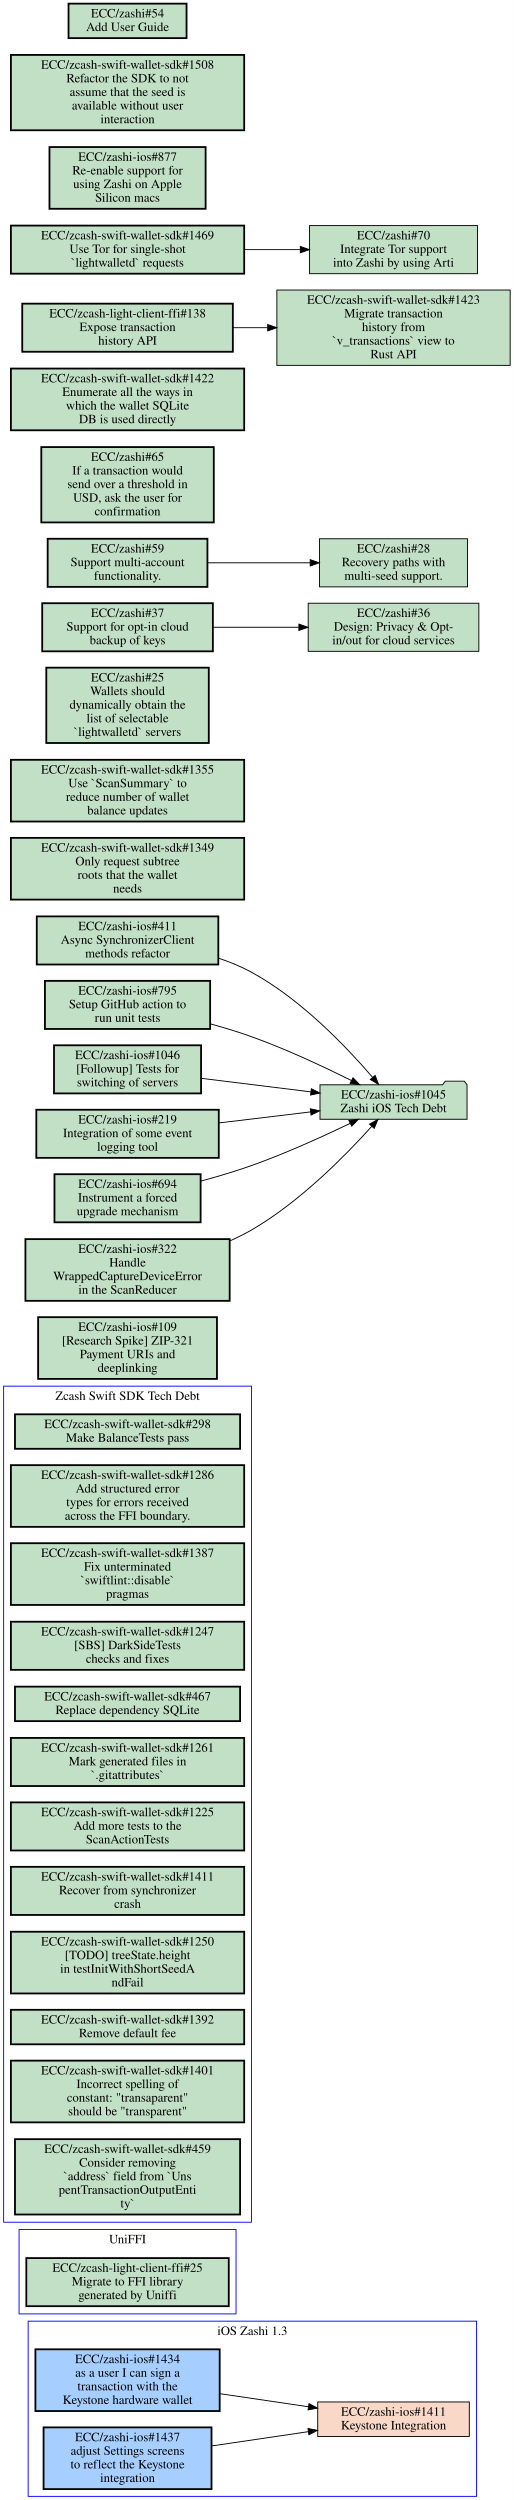
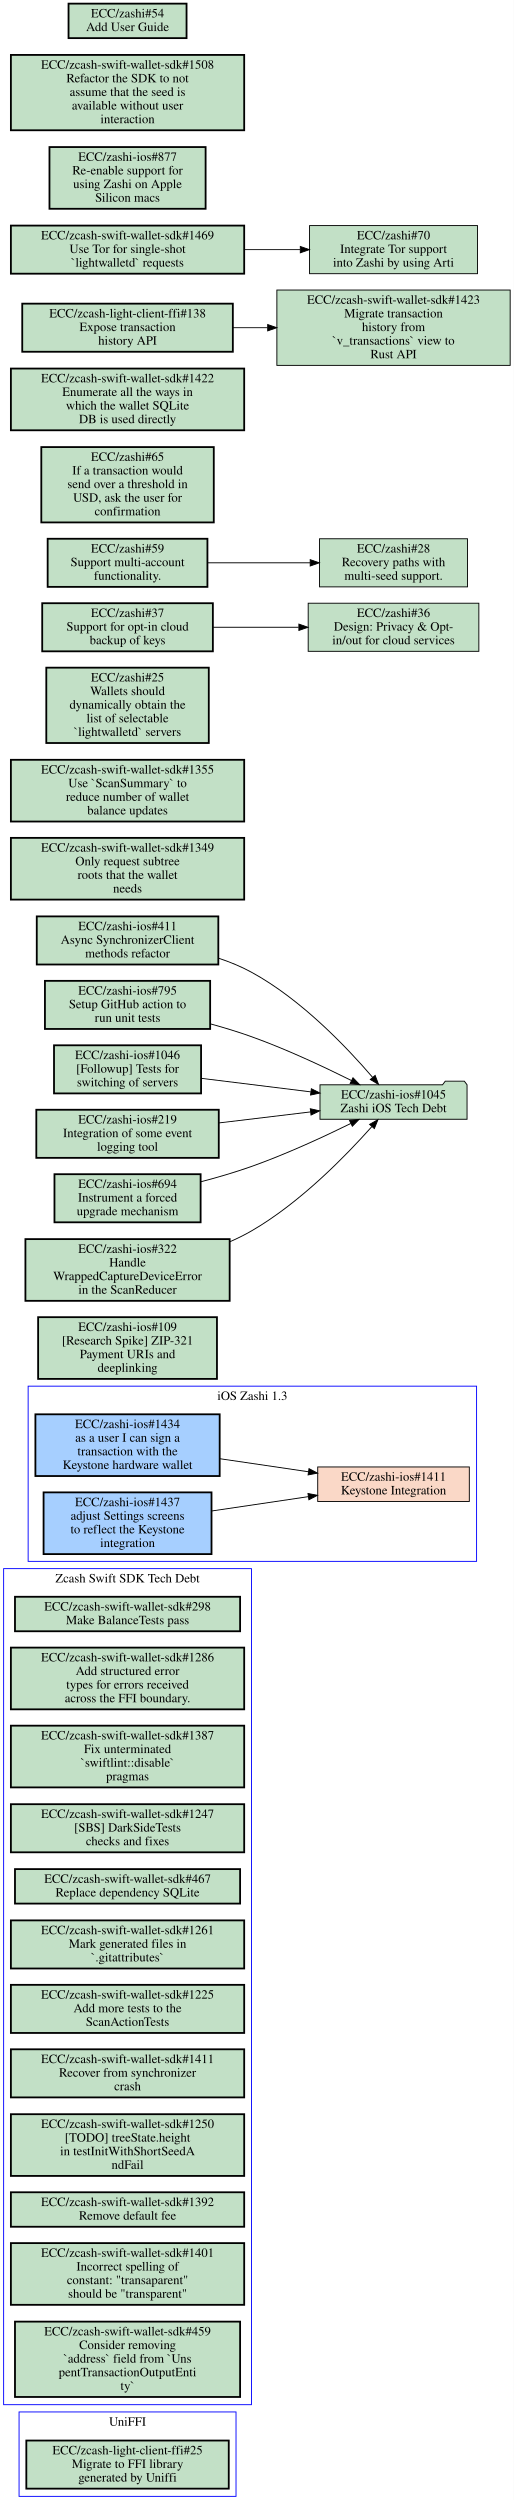
<svg xmlns="http://www.w3.org/2000/svg" xmlns:xlink="http://www.w3.org/1999/xlink" width="566pt" height="2754pt" viewBox="0.00 0.00 566.00 2754.00">
  <g id="graph0" class="graph" transform="scale(1 1) rotate(0) translate(4 2750)">
    <polygon fill="white" stroke="transparent" points="-4,4 -4,-2750 562,-2750 562,4 -4,4" />
    <g id="clust1" class="cluster">
-       <polygon fill="none" stroke="blue" points="0,-302 0,-1223 273,-1223 273,-302 0,-302" />
-       <text text-anchor="middle" x="136.5" y="-1207.8" font-family="Times,serif" font-size="14.00">Zcash Swift SDK Tech Debt</text>
+       <polygon fill="none" stroke="blue" points="27,-1030 27,-1223 521,-1223 521,-1030 27,-1030" />
+       <text text-anchor="middle" x="274" y="-1207.8" font-family="Times,serif" font-size="14.00">iOS Zashi 1.3</text>
    </g>
    <g id="clust2" class="cluster">
-       <polygon fill="none" stroke="blue" points="17,-201 17,-294 256,-294 256,-201 17,-201" />
-       <text text-anchor="middle" x="136.5" y="-278.8" font-family="Times,serif" font-size="14.00">UniFFI</text>
+       <polygon fill="none" stroke="blue" points="0,-101 0,-1022 273,-1022 273,-101 0,-101" />
+       <text text-anchor="middle" x="136.5" y="-1006.8" font-family="Times,serif" font-size="14.00">Zcash Swift SDK Tech Debt</text>
    </g>
    <g id="clust3" class="cluster">
-       <polygon fill="none" stroke="blue" points="27,0 27,-193 521,-193 521,0 27,0" />
-       <text text-anchor="middle" x="274" y="-177.8" font-family="Times,serif" font-size="14.00">iOS Zashi 1.3</text>
-     </g>
-     <g id="node1" class="node open">
+       <polygon fill="none" stroke="blue" points="17,0 17,-93 256,-93 256,0 17,0" />
+       <text text-anchor="middle" x="136.5" y="-77.8" font-family="Times,serif" font-size="14.00">UniFFI</text>
+     </g>
+     <g id="node1" class="node closed">
      <g id="a_node1">
-         <a xlink:href="https://github.com/Electric-Coin-Company/zcash-swift-wallet-sdk/issues/298" xlink:title="ECC/zcash-swift-wallet-sdk#298&#10;Make BalanceTests pass" target="_blank">
-           <polygon fill="#c2e0c6" stroke="black" stroke-width="2" points="260.5,-1192 12.5,-1192 12.5,-1154 260.5,-1154 260.5,-1192" />
-           <text text-anchor="middle" x="136.5" y="-1176.8" font-family="Times,serif" font-size="14.00">ECC/zcash-swift-wallet-sdk#298</text>
-           <text text-anchor="middle" x="136.5" y="-1161.8" font-family="Times,serif" font-size="14.00">Make BalanceTests pass</text>
-         </a>
-       </g>
-     </g>
-     <g id="node2" class="node open">
+         <a xlink:href="https://github.com/Electric-Coin-Company/zashi-ios/issues/1411" xlink:title="ECC/zashi-ios#1411&#10;Keystone Integration" target="_blank">
+           <polygon fill="#fad8c7" stroke="black" points="513,-1134 346,-1134 346,-1096 513,-1096 513,-1134" />
+           <text text-anchor="middle" x="429.5" y="-1118.8" font-family="Times,serif" font-size="14.00">ECC/zashi-ios#1411</text>
+           <text text-anchor="middle" x="429.5" y="-1103.8" font-family="Times,serif" font-size="14.00">Keystone Integration</text>
+         </a>
+       </g>
+     </g>
+     <g id="node2" class="node committed">
      <g id="a_node2">
-         <a xlink:href="https://github.com/Electric-Coin-Company/zcash-swift-wallet-sdk/issues/1286" xlink:title="ECC/zcash-swift-wallet-sdk#1286&#10;Add structured error&#10;types for errors received&#10;across the FFI boundary." target="_blank">
-           <polygon fill="#c2e0c6" stroke="black" stroke-width="2" points="265,-1136 8,-1136 8,-1068 265,-1068 265,-1136" />
-           <text text-anchor="middle" x="136.5" y="-1120.8" font-family="Times,serif" font-size="14.00">ECC/zcash-swift-wallet-sdk#1286</text>
-           <text text-anchor="middle" x="136.5" y="-1105.8" font-family="Times,serif" font-size="14.00">Add structured error</text>
-           <text text-anchor="middle" x="136.5" y="-1090.8" font-family="Times,serif" font-size="14.00">types for errors received</text>
-           <text text-anchor="middle" x="136.5" y="-1075.8" font-family="Times,serif" font-size="14.00">across the FFI boundary.</text>
-         </a>
-       </g>
-     </g>
-     <g id="node3" class="node open">
+         <a xlink:href="https://github.com/Electric-Coin-Company/zashi-ios/issues/1434" xlink:title="ECC/zashi-ios#1434&#10;as a user I can sign a&#10;transaction with the&#10;Keystone hardware wallet" target="_blank">
+           <polygon fill="#a6cfff" stroke="black" stroke-width="2" points="238,-1192 35,-1192 35,-1124 238,-1124 238,-1192" />
+           <text text-anchor="middle" x="136.5" y="-1176.8" font-family="Times,serif" font-size="14.00">ECC/zashi-ios#1434</text>
+           <text text-anchor="middle" x="136.5" y="-1161.8" font-family="Times,serif" font-size="14.00">as a user I can sign a</text>
+           <text text-anchor="middle" x="136.5" y="-1146.8" font-family="Times,serif" font-size="14.00">transaction with the</text>
+           <text text-anchor="middle" x="136.5" y="-1131.8" font-family="Times,serif" font-size="14.00">Keystone hardware wallet</text>
+         </a>
+       </g>
+     </g>
+     <g id="edge1" class="edge">
+       <path fill="none" stroke="black" d="M238.05,-1143.1C269.78,-1138.5 304.66,-1133.3 335.81,-1128.7" />
+       <polygon fill="black" stroke="black" points="336.41,-1132.15 345.78,-1127.2 335.37,-1125.23 336.41,-1132.15" />
+     </g>
+     <g id="node3" class="node committed">
      <g id="a_node3">
-         <a xlink:href="https://github.com/Electric-Coin-Company/zcash-swift-wallet-sdk/issues/1387" xlink:title="ECC/zcash-swift-wallet-sdk#1387&#10;Fix unterminated&#10;`swiftlint::disable`&#10;pragmas" target="_blank">
-           <polygon fill="#c2e0c6" stroke="black" stroke-width="2" points="265,-1050 8,-1050 8,-982 265,-982 265,-1050" />
-           <text text-anchor="middle" x="136.5" y="-1034.8" font-family="Times,serif" font-size="14.00">ECC/zcash-swift-wallet-sdk#1387</text>
-           <text text-anchor="middle" x="136.5" y="-1019.8" font-family="Times,serif" font-size="14.00">Fix unterminated</text>
-           <text text-anchor="middle" x="136.5" y="-1004.8" font-family="Times,serif" font-size="14.00">`swiftlint::disable`</text>
-           <text text-anchor="middle" x="136.5" y="-989.8" font-family="Times,serif" font-size="14.00">pragmas</text>
-         </a>
-       </g>
+         <a xlink:href="https://github.com/Electric-Coin-Company/zashi-ios/issues/1437" xlink:title="ECC/zashi-ios#1437&#10;adjust Settings screens&#10;to reflect the Keystone&#10;integration" target="_blank">
+           <polygon fill="#a6cfff" stroke="black" stroke-width="2" points="229,-1106 44,-1106 44,-1038 229,-1038 229,-1106" />
+           <text text-anchor="middle" x="136.5" y="-1090.8" font-family="Times,serif" font-size="14.00">ECC/zashi-ios#1437</text>
+           <text text-anchor="middle" x="136.5" y="-1075.8" font-family="Times,serif" font-size="14.00">adjust Settings screens</text>
+           <text text-anchor="middle" x="136.5" y="-1060.8" font-family="Times,serif" font-size="14.00">to reflect the Keystone</text>
+           <text text-anchor="middle" x="136.5" y="-1045.8" font-family="Times,serif" font-size="14.00">integration</text>
+         </a>
+       </g>
+     </g>
+     <g id="edge2" class="edge">
+       <path fill="none" stroke="black" d="M229.17,-1085.5C263.14,-1090.6 301.66,-1096.3 335.72,-1101.3" />
+       <polygon fill="black" stroke="black" points="335.26,-1104.77 345.67,-1102.8 336.3,-1097.85 335.26,-1104.77" />
    </g>
    <g id="node4" class="node open">
      <g id="a_node4">
-         <a xlink:href="https://github.com/Electric-Coin-Company/zcash-swift-wallet-sdk/issues/1247" xlink:title="ECC/zcash-swift-wallet-sdk#1247&#10;[SBS] DarkSideTests&#10;checks and fixes" target="_blank">
-           <polygon fill="#c2e0c6" stroke="black" stroke-width="2" points="265,-963.5 8,-963.5 8,-910.5 265,-910.5 265,-963.5" />
-           <text text-anchor="middle" x="136.5" y="-948.3" font-family="Times,serif" font-size="14.00">ECC/zcash-swift-wallet-sdk#1247</text>
-           <text text-anchor="middle" x="136.5" y="-933.3" font-family="Times,serif" font-size="14.00">[SBS] DarkSideTests</text>
-           <text text-anchor="middle" x="136.5" y="-918.3" font-family="Times,serif" font-size="14.00">checks and fixes</text>
+         <a xlink:href="https://github.com/Electric-Coin-Company/zcash-swift-wallet-sdk/issues/298" xlink:title="ECC/zcash-swift-wallet-sdk#298&#10;Make BalanceTests pass" target="_blank">
+           <polygon fill="#c2e0c6" stroke="black" stroke-width="2" points="260.5,-991 12.5,-991 12.5,-953 260.5,-953 260.5,-991" />
+           <text text-anchor="middle" x="136.5" y="-975.8" font-family="Times,serif" font-size="14.00">ECC/zcash-swift-wallet-sdk#298</text>
+           <text text-anchor="middle" x="136.5" y="-960.8" font-family="Times,serif" font-size="14.00">Make BalanceTests pass</text>
        </a>
      </g>
    </g>
    <g id="node5" class="node open">
      <g id="a_node5">
-         <a xlink:href="https://github.com/Electric-Coin-Company/zcash-swift-wallet-sdk/issues/467" xlink:title="ECC/zcash-swift-wallet-sdk#467&#10;Replace dependency SQLite" target="_blank">
-           <polygon fill="#c2e0c6" stroke="black" stroke-width="2" points="260.5,-892 12.5,-892 12.5,-854 260.5,-854 260.5,-892" />
-           <text text-anchor="middle" x="136.5" y="-876.8" font-family="Times,serif" font-size="14.00">ECC/zcash-swift-wallet-sdk#467</text>
-           <text text-anchor="middle" x="136.5" y="-861.8" font-family="Times,serif" font-size="14.00">Replace dependency SQLite</text>
+         <a xlink:href="https://github.com/Electric-Coin-Company/zcash-swift-wallet-sdk/issues/1286" xlink:title="ECC/zcash-swift-wallet-sdk#1286&#10;Add structured error&#10;types for errors received&#10;across the FFI boundary." target="_blank">
+           <polygon fill="#c2e0c6" stroke="black" stroke-width="2" points="265,-935 8,-935 8,-867 265,-867 265,-935" />
+           <text text-anchor="middle" x="136.5" y="-919.8" font-family="Times,serif" font-size="14.00">ECC/zcash-swift-wallet-sdk#1286</text>
+           <text text-anchor="middle" x="136.5" y="-904.8" font-family="Times,serif" font-size="14.00">Add structured error</text>
+           <text text-anchor="middle" x="136.5" y="-889.8" font-family="Times,serif" font-size="14.00">types for errors received</text>
+           <text text-anchor="middle" x="136.5" y="-874.8" font-family="Times,serif" font-size="14.00">across the FFI boundary.</text>
        </a>
      </g>
    </g>
    <g id="node6" class="node open">
      <g id="a_node6">
-         <a xlink:href="https://github.com/Electric-Coin-Company/zcash-swift-wallet-sdk/issues/1261" xlink:title="ECC/zcash-swift-wallet-sdk#1261&#10;Mark generated files in&#10;`.gitattributes`" target="_blank">
-           <polygon fill="#c2e0c6" stroke="black" stroke-width="2" points="265,-835.5 8,-835.5 8,-782.5 265,-782.5 265,-835.5" />
-           <text text-anchor="middle" x="136.5" y="-820.3" font-family="Times,serif" font-size="14.00">ECC/zcash-swift-wallet-sdk#1261</text>
-           <text text-anchor="middle" x="136.5" y="-805.3" font-family="Times,serif" font-size="14.00">Mark generated files in</text>
-           <text text-anchor="middle" x="136.5" y="-790.3" font-family="Times,serif" font-size="14.00">`.gitattributes`</text>
+         <a xlink:href="https://github.com/Electric-Coin-Company/zcash-swift-wallet-sdk/issues/1387" xlink:title="ECC/zcash-swift-wallet-sdk#1387&#10;Fix unterminated&#10;`swiftlint::disable`&#10;pragmas" target="_blank">
+           <polygon fill="#c2e0c6" stroke="black" stroke-width="2" points="265,-849 8,-849 8,-781 265,-781 265,-849" />
+           <text text-anchor="middle" x="136.5" y="-833.8" font-family="Times,serif" font-size="14.00">ECC/zcash-swift-wallet-sdk#1387</text>
+           <text text-anchor="middle" x="136.5" y="-818.8" font-family="Times,serif" font-size="14.00">Fix unterminated</text>
+           <text text-anchor="middle" x="136.5" y="-803.8" font-family="Times,serif" font-size="14.00">`swiftlint::disable`</text>
+           <text text-anchor="middle" x="136.5" y="-788.8" font-family="Times,serif" font-size="14.00">pragmas</text>
        </a>
      </g>
    </g>
    <g id="node7" class="node open">
      <g id="a_node7">
-         <a xlink:href="https://github.com/Electric-Coin-Company/zcash-swift-wallet-sdk/issues/1225" xlink:title="ECC/zcash-swift-wallet-sdk#1225&#10;Add more tests to the&#10;ScanActionTests" target="_blank">
-           <polygon fill="#c2e0c6" stroke="black" stroke-width="2" points="265,-764.5 8,-764.5 8,-711.5 265,-711.5 265,-764.5" />
-           <text text-anchor="middle" x="136.5" y="-749.3" font-family="Times,serif" font-size="14.00">ECC/zcash-swift-wallet-sdk#1225</text>
-           <text text-anchor="middle" x="136.5" y="-734.3" font-family="Times,serif" font-size="14.00">Add more tests to the</text>
-           <text text-anchor="middle" x="136.5" y="-719.3" font-family="Times,serif" font-size="14.00">ScanActionTests</text>
+         <a xlink:href="https://github.com/Electric-Coin-Company/zcash-swift-wallet-sdk/issues/1247" xlink:title="ECC/zcash-swift-wallet-sdk#1247&#10;[SBS] DarkSideTests&#10;checks and fixes" target="_blank">
+           <polygon fill="#c2e0c6" stroke="black" stroke-width="2" points="265,-762.5 8,-762.5 8,-709.5 265,-709.5 265,-762.5" />
+           <text text-anchor="middle" x="136.5" y="-747.3" font-family="Times,serif" font-size="14.00">ECC/zcash-swift-wallet-sdk#1247</text>
+           <text text-anchor="middle" x="136.5" y="-732.3" font-family="Times,serif" font-size="14.00">[SBS] DarkSideTests</text>
+           <text text-anchor="middle" x="136.5" y="-717.3" font-family="Times,serif" font-size="14.00">checks and fixes</text>
        </a>
      </g>
    </g>
    <g id="node8" class="node open">
      <g id="a_node8">
-         <a xlink:href="https://github.com/Electric-Coin-Company/zcash-swift-wallet-sdk/issues/1411" xlink:title="ECC/zcash-swift-wallet-sdk#1411&#10;Recover from synchronizer&#10;crash" target="_blank">
-           <polygon fill="#c2e0c6" stroke="black" stroke-width="2" points="265,-693.5 8,-693.5 8,-640.5 265,-640.5 265,-693.5" />
-           <text text-anchor="middle" x="136.5" y="-678.3" font-family="Times,serif" font-size="14.00">ECC/zcash-swift-wallet-sdk#1411</text>
-           <text text-anchor="middle" x="136.5" y="-663.3" font-family="Times,serif" font-size="14.00">Recover from synchronizer</text>
-           <text text-anchor="middle" x="136.5" y="-648.3" font-family="Times,serif" font-size="14.00">crash</text>
+         <a xlink:href="https://github.com/Electric-Coin-Company/zcash-swift-wallet-sdk/issues/467" xlink:title="ECC/zcash-swift-wallet-sdk#467&#10;Replace dependency SQLite" target="_blank">
+           <polygon fill="#c2e0c6" stroke="black" stroke-width="2" points="260.5,-691 12.5,-691 12.5,-653 260.5,-653 260.5,-691" />
+           <text text-anchor="middle" x="136.5" y="-675.8" font-family="Times,serif" font-size="14.00">ECC/zcash-swift-wallet-sdk#467</text>
+           <text text-anchor="middle" x="136.5" y="-660.8" font-family="Times,serif" font-size="14.00">Replace dependency SQLite</text>
        </a>
      </g>
    </g>
    <g id="node9" class="node open">
      <g id="a_node9">
-         <a xlink:href="https://github.com/Electric-Coin-Company/zcash-swift-wallet-sdk/issues/1250" xlink:title="ECC/zcash-swift-wallet-sdk#1250&#10;[TODO] treeState.height&#10;in testInitWithShortSeedA&#10;ndFail" target="_blank">
-           <polygon fill="#c2e0c6" stroke="black" stroke-width="2" points="265,-622 8,-622 8,-554 265,-554 265,-622" />
-           <text text-anchor="middle" x="136.5" y="-606.8" font-family="Times,serif" font-size="14.00">ECC/zcash-swift-wallet-sdk#1250</text>
-           <text text-anchor="middle" x="136.5" y="-591.8" font-family="Times,serif" font-size="14.00">[TODO] treeState.height</text>
-           <text text-anchor="middle" x="136.5" y="-576.8" font-family="Times,serif" font-size="14.00">in testInitWithShortSeedA</text>
-           <text text-anchor="middle" x="136.5" y="-561.8" font-family="Times,serif" font-size="14.00">ndFail</text>
+         <a xlink:href="https://github.com/Electric-Coin-Company/zcash-swift-wallet-sdk/issues/1261" xlink:title="ECC/zcash-swift-wallet-sdk#1261&#10;Mark generated files in&#10;`.gitattributes`" target="_blank">
+           <polygon fill="#c2e0c6" stroke="black" stroke-width="2" points="265,-634.5 8,-634.5 8,-581.5 265,-581.5 265,-634.5" />
+           <text text-anchor="middle" x="136.5" y="-619.3" font-family="Times,serif" font-size="14.00">ECC/zcash-swift-wallet-sdk#1261</text>
+           <text text-anchor="middle" x="136.5" y="-604.3" font-family="Times,serif" font-size="14.00">Mark generated files in</text>
+           <text text-anchor="middle" x="136.5" y="-589.3" font-family="Times,serif" font-size="14.00">`.gitattributes`</text>
        </a>
      </g>
    </g>
    <g id="node10" class="node open">
      <g id="a_node10">
-         <a xlink:href="https://github.com/Electric-Coin-Company/zcash-swift-wallet-sdk/issues/1392" xlink:title="ECC/zcash-swift-wallet-sdk#1392&#10;Remove default fee" target="_blank">
-           <polygon fill="#c2e0c6" stroke="black" stroke-width="2" points="265,-536 8,-536 8,-498 265,-498 265,-536" />
-           <text text-anchor="middle" x="136.5" y="-520.8" font-family="Times,serif" font-size="14.00">ECC/zcash-swift-wallet-sdk#1392</text>
-           <text text-anchor="middle" x="136.5" y="-505.8" font-family="Times,serif" font-size="14.00">Remove default fee</text>
+         <a xlink:href="https://github.com/Electric-Coin-Company/zcash-swift-wallet-sdk/issues/1225" xlink:title="ECC/zcash-swift-wallet-sdk#1225&#10;Add more tests to the&#10;ScanActionTests" target="_blank">
+           <polygon fill="#c2e0c6" stroke="black" stroke-width="2" points="265,-563.5 8,-563.5 8,-510.5 265,-510.5 265,-563.5" />
+           <text text-anchor="middle" x="136.5" y="-548.3" font-family="Times,serif" font-size="14.00">ECC/zcash-swift-wallet-sdk#1225</text>
+           <text text-anchor="middle" x="136.5" y="-533.3" font-family="Times,serif" font-size="14.00">Add more tests to the</text>
+           <text text-anchor="middle" x="136.5" y="-518.3" font-family="Times,serif" font-size="14.00">ScanActionTests</text>
        </a>
      </g>
    </g>
    <g id="node11" class="node open">
      <g id="a_node11">
-         <a xlink:href="https://github.com/Electric-Coin-Company/zcash-swift-wallet-sdk/issues/1401" xlink:title="ECC/zcash-swift-wallet-sdk#1401&#10;Incorrect spelling of&#10;constant: &quot;transaparent&quot;&#10;should be &quot;transparent&quot;" target="_blank">
-           <polygon fill="#c2e0c6" stroke="black" stroke-width="2" points="265,-480 8,-480 8,-412 265,-412 265,-480" />
-           <text text-anchor="middle" x="136.5" y="-464.8" font-family="Times,serif" font-size="14.00">ECC/zcash-swift-wallet-sdk#1401</text>
-           <text text-anchor="middle" x="136.5" y="-449.8" font-family="Times,serif" font-size="14.00">Incorrect spelling of</text>
-           <text text-anchor="middle" x="136.5" y="-434.8" font-family="Times,serif" font-size="14.00">constant: "transaparent"</text>
-           <text text-anchor="middle" x="136.5" y="-419.8" font-family="Times,serif" font-size="14.00">should be "transparent"</text>
+         <a xlink:href="https://github.com/Electric-Coin-Company/zcash-swift-wallet-sdk/issues/1411" xlink:title="ECC/zcash-swift-wallet-sdk#1411&#10;Recover from synchronizer&#10;crash" target="_blank">
+           <polygon fill="#c2e0c6" stroke="black" stroke-width="2" points="265,-492.5 8,-492.5 8,-439.5 265,-439.5 265,-492.5" />
+           <text text-anchor="middle" x="136.5" y="-477.3" font-family="Times,serif" font-size="14.00">ECC/zcash-swift-wallet-sdk#1411</text>
+           <text text-anchor="middle" x="136.5" y="-462.3" font-family="Times,serif" font-size="14.00">Recover from synchronizer</text>
+           <text text-anchor="middle" x="136.5" y="-447.3" font-family="Times,serif" font-size="14.00">crash</text>
        </a>
      </g>
    </g>
    <g id="node12" class="node open">
      <g id="a_node12">
-         <a xlink:href="https://github.com/Electric-Coin-Company/zcash-swift-wallet-sdk/issues/459" xlink:title="ECC/zcash-swift-wallet-sdk#459&#10;Consider removing&#10;`address` field from `Uns&#10;pentTransactionOutputEnti&#10;ty`" target="_blank">
-           <polygon fill="#c2e0c6" stroke="black" stroke-width="2" points="260.5,-393.5 12.5,-393.5 12.5,-310.5 260.5,-310.5 260.5,-393.5" />
-           <text text-anchor="middle" x="136.5" y="-378.3" font-family="Times,serif" font-size="14.00">ECC/zcash-swift-wallet-sdk#459</text>
-           <text text-anchor="middle" x="136.5" y="-363.3" font-family="Times,serif" font-size="14.00">Consider removing</text>
-           <text text-anchor="middle" x="136.5" y="-348.3" font-family="Times,serif" font-size="14.00">`address` field from `Uns</text>
-           <text text-anchor="middle" x="136.5" y="-333.3" font-family="Times,serif" font-size="14.00">pentTransactionOutputEnti</text>
-           <text text-anchor="middle" x="136.5" y="-318.3" font-family="Times,serif" font-size="14.00">ty`</text>
+         <a xlink:href="https://github.com/Electric-Coin-Company/zcash-swift-wallet-sdk/issues/1250" xlink:title="ECC/zcash-swift-wallet-sdk#1250&#10;[TODO] treeState.height&#10;in testInitWithShortSeedA&#10;ndFail" target="_blank">
+           <polygon fill="#c2e0c6" stroke="black" stroke-width="2" points="265,-421 8,-421 8,-353 265,-353 265,-421" />
+           <text text-anchor="middle" x="136.5" y="-405.8" font-family="Times,serif" font-size="14.00">ECC/zcash-swift-wallet-sdk#1250</text>
+           <text text-anchor="middle" x="136.5" y="-390.8" font-family="Times,serif" font-size="14.00">[TODO] treeState.height</text>
+           <text text-anchor="middle" x="136.5" y="-375.8" font-family="Times,serif" font-size="14.00">in testInitWithShortSeedA</text>
+           <text text-anchor="middle" x="136.5" y="-360.8" font-family="Times,serif" font-size="14.00">ndFail</text>
        </a>
      </g>
    </g>
    <g id="node13" class="node open">
      <g id="a_node13">
+         <a xlink:href="https://github.com/Electric-Coin-Company/zcash-swift-wallet-sdk/issues/1392" xlink:title="ECC/zcash-swift-wallet-sdk#1392&#10;Remove default fee" target="_blank">
+           <polygon fill="#c2e0c6" stroke="black" stroke-width="2" points="265,-335 8,-335 8,-297 265,-297 265,-335" />
+           <text text-anchor="middle" x="136.5" y="-319.8" font-family="Times,serif" font-size="14.00">ECC/zcash-swift-wallet-sdk#1392</text>
+           <text text-anchor="middle" x="136.5" y="-304.8" font-family="Times,serif" font-size="14.00">Remove default fee</text>
+         </a>
+       </g>
+     </g>
+     <g id="node14" class="node open">
+       <g id="a_node14">
+         <a xlink:href="https://github.com/Electric-Coin-Company/zcash-swift-wallet-sdk/issues/1401" xlink:title="ECC/zcash-swift-wallet-sdk#1401&#10;Incorrect spelling of&#10;constant: &quot;transaparent&quot;&#10;should be &quot;transparent&quot;" target="_blank">
+           <polygon fill="#c2e0c6" stroke="black" stroke-width="2" points="265,-279 8,-279 8,-211 265,-211 265,-279" />
+           <text text-anchor="middle" x="136.5" y="-263.8" font-family="Times,serif" font-size="14.00">ECC/zcash-swift-wallet-sdk#1401</text>
+           <text text-anchor="middle" x="136.5" y="-248.8" font-family="Times,serif" font-size="14.00">Incorrect spelling of</text>
+           <text text-anchor="middle" x="136.5" y="-233.8" font-family="Times,serif" font-size="14.00">constant: "transaparent"</text>
+           <text text-anchor="middle" x="136.5" y="-218.8" font-family="Times,serif" font-size="14.00">should be "transparent"</text>
+         </a>
+       </g>
+     </g>
+     <g id="node15" class="node open">
+       <g id="a_node15">
+         <a xlink:href="https://github.com/Electric-Coin-Company/zcash-swift-wallet-sdk/issues/459" xlink:title="ECC/zcash-swift-wallet-sdk#459&#10;Consider removing&#10;`address` field from `Uns&#10;pentTransactionOutputEnti&#10;ty`" target="_blank">
+           <polygon fill="#c2e0c6" stroke="black" stroke-width="2" points="260.5,-192.5 12.5,-192.5 12.5,-109.5 260.5,-109.5 260.5,-192.5" />
+           <text text-anchor="middle" x="136.5" y="-177.3" font-family="Times,serif" font-size="14.00">ECC/zcash-swift-wallet-sdk#459</text>
+           <text text-anchor="middle" x="136.5" y="-162.3" font-family="Times,serif" font-size="14.00">Consider removing</text>
+           <text text-anchor="middle" x="136.5" y="-147.3" font-family="Times,serif" font-size="14.00">`address` field from `Uns</text>
+           <text text-anchor="middle" x="136.5" y="-132.3" font-family="Times,serif" font-size="14.00">pentTransactionOutputEnti</text>
+           <text text-anchor="middle" x="136.5" y="-117.3" font-family="Times,serif" font-size="14.00">ty`</text>
+         </a>
+       </g>
+     </g>
+     <g id="node16" class="node open">
+       <g id="a_node16">
        <a xlink:href="https://github.com/Electric-Coin-Company/zcash-light-client-ffi/issues/25" xlink:title="ECC/zcash-light-client-ffi#25&#10;Migrate to FFI library&#10;generated by Uniffi" target="_blank">
-           <polygon fill="#c2e0c6" stroke="black" stroke-width="2" points="248,-262.5 25,-262.5 25,-209.5 248,-209.5 248,-262.5" />
-           <text text-anchor="middle" x="136.5" y="-247.3" font-family="Times,serif" font-size="14.00">ECC/zcash-light-client-ffi#25</text>
-           <text text-anchor="middle" x="136.5" y="-232.3" font-family="Times,serif" font-size="14.00">Migrate to FFI library</text>
-           <text text-anchor="middle" x="136.5" y="-217.3" font-family="Times,serif" font-size="14.00">generated by Uniffi</text>
-         </a>
-       </g>
-     </g>
-     <g id="node14" class="node closed">
-       <g id="a_node14">
-         <a xlink:href="https://github.com/Electric-Coin-Company/zashi-ios/issues/1411" xlink:title="ECC/zashi-ios#1411&#10;Keystone Integration" target="_blank">
-           <polygon fill="#fad8c7" stroke="black" points="513,-104 346,-104 346,-66 513,-66 513,-104" />
-           <text text-anchor="middle" x="429.5" y="-88.8" font-family="Times,serif" font-size="14.00">ECC/zashi-ios#1411</text>
-           <text text-anchor="middle" x="429.5" y="-73.8" font-family="Times,serif" font-size="14.00">Keystone Integration</text>
-         </a>
-       </g>
-     </g>
-     <g id="node15" class="node committed">
-       <g id="a_node15">
-         <a xlink:href="https://github.com/Electric-Coin-Company/zashi-ios/issues/1434" xlink:title="ECC/zashi-ios#1434&#10;as a user I can sign a&#10;transaction with the&#10;Keystone hardware wallet" target="_blank">
-           <polygon fill="#a6cfff" stroke="black" stroke-width="2" points="238,-162 35,-162 35,-94 238,-94 238,-162" />
-           <text text-anchor="middle" x="136.5" y="-146.8" font-family="Times,serif" font-size="14.00">ECC/zashi-ios#1434</text>
-           <text text-anchor="middle" x="136.5" y="-131.8" font-family="Times,serif" font-size="14.00">as a user I can sign a</text>
-           <text text-anchor="middle" x="136.5" y="-116.8" font-family="Times,serif" font-size="14.00">transaction with the</text>
-           <text text-anchor="middle" x="136.5" y="-101.8" font-family="Times,serif" font-size="14.00">Keystone hardware wallet</text>
-         </a>
-       </g>
-     </g>
-     <g id="edge1" class="edge">
-       <path fill="none" stroke="black" d="M238.05,-113.14C269.78,-108.45 304.66,-103.3 335.81,-98.7" />
-       <polygon fill="black" stroke="black" points="336.4,-102.15 345.78,-97.22 335.37,-95.23 336.4,-102.15" />
-     </g>
-     <g id="node16" class="node committed">
-       <g id="a_node16">
-         <a xlink:href="https://github.com/Electric-Coin-Company/zashi-ios/issues/1437" xlink:title="ECC/zashi-ios#1437&#10;adjust Settings screens&#10;to reflect the Keystone&#10;integration" target="_blank">
-           <polygon fill="#a6cfff" stroke="black" stroke-width="2" points="229,-76 44,-76 44,-8 229,-8 229,-76" />
-           <text text-anchor="middle" x="136.5" y="-60.8" font-family="Times,serif" font-size="14.00">ECC/zashi-ios#1437</text>
-           <text text-anchor="middle" x="136.5" y="-45.8" font-family="Times,serif" font-size="14.00">adjust Settings screens</text>
-           <text text-anchor="middle" x="136.5" y="-30.8" font-family="Times,serif" font-size="14.00">to reflect the Keystone</text>
-           <text text-anchor="middle" x="136.5" y="-15.8" font-family="Times,serif" font-size="14.00">integration</text>
-         </a>
-       </g>
-     </g>
-     <g id="edge2" class="edge">
-       <path fill="none" stroke="black" d="M229.17,-55.55C263.14,-60.56 301.66,-66.26 335.72,-71.29" />
-       <polygon fill="black" stroke="black" points="335.27,-74.76 345.67,-72.76 336.29,-67.84 335.27,-74.76" />
+           <polygon fill="#c2e0c6" stroke="black" stroke-width="2" points="248,-61.5 25,-61.5 25,-8.5 248,-8.5 248,-61.5" />
+           <text text-anchor="middle" x="136.5" y="-46.3" font-family="Times,serif" font-size="14.00">ECC/zcash-light-client-ffi#25</text>
+           <text text-anchor="middle" x="136.5" y="-31.3" font-family="Times,serif" font-size="14.00">Migrate to FFI library</text>
+           <text text-anchor="middle" x="136.5" y="-16.3" font-family="Times,serif" font-size="14.00">generated by Uniffi</text>
+         </a>
+       </g>
    </g>
    <g id="node17" class="node open">
      <g id="a_node17">
        <a xlink:href="https://github.com/Electric-Coin-Company/zashi-ios/issues/109" xlink:title="ECC/zashi-ios#109&#10;[Research Spike] ZIP-321&#10;Payment URIs and&#10;deeplinking" target="_blank">
          <polygon fill="#c2e0c6" stroke="black" stroke-width="2" points="235,-1299 38,-1299 38,-1231 235,-1231 235,-1299" />
          <text text-anchor="middle" x="136.5" y="-1283.8" font-family="Times,serif" font-size="14.00">ECC/zashi-ios#109</text>
          <text text-anchor="middle" x="136.5" y="-1268.8" font-family="Times,serif" font-size="14.00">[Research Spike] ZIP-321</text>
          <text text-anchor="middle" x="136.5" y="-1253.8" font-family="Times,serif" font-size="14.00">Payment URIs and</text>
          <text text-anchor="middle" x="136.5" y="-1238.8" font-family="Times,serif" font-size="14.00">deeplinking</text>
        </a>
      </g>
    </g>
    <g id="node18" class="node open">
      <g id="a_node18">
        <a xlink:href="https://github.com/Electric-Coin-Company/zashi-ios/issues/411" xlink:title="ECC/zashi-ios#411&#10;Async SynchronizerClient&#10;methods refactor" target="_blank">
          <polygon fill="#c2e0c6" stroke="black" stroke-width="2" points="236.5,-1740.5 36.5,-1740.5 36.5,-1687.5 236.5,-1687.5 236.5,-1740.5" />
          <text text-anchor="middle" x="136.5" y="-1725.3" font-family="Times,serif" font-size="14.00">ECC/zashi-ios#411</text>
          <text text-anchor="middle" x="136.5" y="-1710.3" font-family="Times,serif" font-size="14.00">Async SynchronizerClient</text>
          <text text-anchor="middle" x="136.5" y="-1695.3" font-family="Times,serif" font-size="14.00">methods refactor</text>
        </a>
      </g>
    </g>
    <g id="node19" class="node open">
      <g id="a_node19">
        <a xlink:href="https://github.com/Electric-Coin-Company/zashi-ios/issues/1045" xlink:title="ECC/zashi-ios#1045&#10;Zashi iOS Tech Debt" target="_blank">
          <polygon fill="#c2e0c6" stroke="black" points="510.5,-1555 507.5,-1559 486.5,-1559 483.5,-1555 348.5,-1555 348.5,-1517 510.5,-1517 510.5,-1555" />
          <text text-anchor="middle" x="429.5" y="-1539.8" font-family="Times,serif" font-size="14.00">ECC/zashi-ios#1045</text>
          <text text-anchor="middle" x="429.5" y="-1524.8" font-family="Times,serif" font-size="14.00">Zashi iOS Tech Debt</text>
        </a>
      </g>
    </g>
    <g id="edge3" class="edge">
      <path fill="none" stroke="black" d="M236.64,-1694.5C249.25,-1690.3 261.69,-1685.2 273,-1679 327.95,-1649.1 378.7,-1595.6 406.46,-1563.2" />
      <polygon fill="black" stroke="black" points="409.26,-1565.31 413.01,-1555.4 403.9,-1560.81 409.26,-1565.31" />
    </g>
    <g id="node20" class="node open">
      <g id="a_node20">
        <a xlink:href="https://github.com/Electric-Coin-Company/zashi-ios/issues/795" xlink:title="ECC/zashi-ios#795&#10;Setup GitHub action to&#10;run unit tests" target="_blank">
          <polygon fill="#c2e0c6" stroke="black" stroke-width="2" points="227.5,-1669.5 45.5,-1669.5 45.5,-1616.5 227.5,-1616.5 227.5,-1669.5" />
          <text text-anchor="middle" x="136.5" y="-1654.3" font-family="Times,serif" font-size="14.00">ECC/zashi-ios#795</text>
          <text text-anchor="middle" x="136.5" y="-1639.3" font-family="Times,serif" font-size="14.00">Setup GitHub action to</text>
          <text text-anchor="middle" x="136.5" y="-1624.3" font-family="Times,serif" font-size="14.00">run unit tests</text>
        </a>
      </g>
    </g>
    <g id="edge4" class="edge">
      <path fill="none" stroke="black" d="M227.84,-1622.1C243.06,-1617.9 258.59,-1613.2 273,-1608 311.08,-1594.4 352.57,-1574.9 383.1,-1559.7" />
      <polygon fill="black" stroke="black" points="384.86,-1562.73 392.21,-1555.1 381.71,-1556.48 384.86,-1562.73" />
    </g>
    <g id="node21" class="node open">
      <g id="a_node21">
        <a xlink:href="https://github.com/Electric-Coin-Company/zcash-swift-wallet-sdk/issues/1349" xlink:title="ECC/zcash-swift-wallet-sdk#1349&#10;Only request subtree&#10;roots that the wallet&#10;needs" target="_blank">
          <polygon fill="#c2e0c6" stroke="black" stroke-width="2" points="265,-1827 8,-1827 8,-1759 265,-1759 265,-1827" />
          <text text-anchor="middle" x="136.5" y="-1811.8" font-family="Times,serif" font-size="14.00">ECC/zcash-swift-wallet-sdk#1349</text>
          <text text-anchor="middle" x="136.5" y="-1796.8" font-family="Times,serif" font-size="14.00">Only request subtree</text>
          <text text-anchor="middle" x="136.5" y="-1781.8" font-family="Times,serif" font-size="14.00">roots that the wallet</text>
          <text text-anchor="middle" x="136.5" y="-1766.8" font-family="Times,serif" font-size="14.00">needs</text>
        </a>
      </g>
    </g>
    <g id="node22" class="node open">
      <g id="a_node22">
        <a xlink:href="https://github.com/Electric-Coin-Company/zcash-swift-wallet-sdk/issues/1355" xlink:title="ECC/zcash-swift-wallet-sdk#1355&#10;Use `ScanSummary` to&#10;reduce number of wallet&#10;balance updates" target="_blank">
          <polygon fill="#c2e0c6" stroke="black" stroke-width="2" points="265,-1913 8,-1913 8,-1845 265,-1845 265,-1913" />
          <text text-anchor="middle" x="136.5" y="-1897.8" font-family="Times,serif" font-size="14.00">ECC/zcash-swift-wallet-sdk#1355</text>
          <text text-anchor="middle" x="136.5" y="-1882.8" font-family="Times,serif" font-size="14.00">Use `ScanSummary` to</text>
          <text text-anchor="middle" x="136.5" y="-1867.8" font-family="Times,serif" font-size="14.00">reduce number of wallet</text>
          <text text-anchor="middle" x="136.5" y="-1852.8" font-family="Times,serif" font-size="14.00">balance updates</text>
        </a>
      </g>
    </g>
    <g id="node23" class="node open">
      <g id="a_node23">
        <a xlink:href="https://github.com/Electric-Coin-Company/zashi-ios/issues/1046" xlink:title="ECC/zashi-ios#1046&#10;[Followup] Tests for&#10;switching of servers" target="_blank">
          <polygon fill="#c2e0c6" stroke="black" stroke-width="2" points="217.5,-1598.5 55.5,-1598.5 55.5,-1545.5 217.5,-1545.5 217.5,-1598.5" />
          <text text-anchor="middle" x="136.5" y="-1583.3" font-family="Times,serif" font-size="14.00">ECC/zashi-ios#1046</text>
          <text text-anchor="middle" x="136.5" y="-1568.3" font-family="Times,serif" font-size="14.00">[Followup] Tests for</text>
          <text text-anchor="middle" x="136.5" y="-1553.3" font-family="Times,serif" font-size="14.00">switching of servers</text>
        </a>
      </g>
    </g>
    <g id="edge5" class="edge">
      <path fill="none" stroke="black" d="M217.79,-1562.1C255.16,-1557.4 299.77,-1551.9 338.3,-1547.2" />
      <polygon fill="black" stroke="black" points="338.99,-1550.64 348.47,-1545.9 338.11,-1543.7 338.99,-1550.64" />
    </g>
    <g id="node24" class="node open">
      <g id="a_node24">
        <a xlink:href="https://github.com/Electric-Coin-Company/zashi/issues/25" xlink:title="ECC/zashi#25&#10;Wallets should&#10;dynamically obtain the&#10;list of selectable&#10;`lightwalletd` servers" target="_blank">
          <polygon fill="#c2e0c6" stroke="black" stroke-width="2" points="226,-2014.5 47,-2014.5 47,-1931.5 226,-1931.5 226,-2014.5" />
          <text text-anchor="middle" x="136.5" y="-1999.3" font-family="Times,serif" font-size="14.00">ECC/zashi#25</text>
          <text text-anchor="middle" x="136.5" y="-1984.3" font-family="Times,serif" font-size="14.00">Wallets should</text>
          <text text-anchor="middle" x="136.5" y="-1969.3" font-family="Times,serif" font-size="14.00">dynamically obtain the</text>
          <text text-anchor="middle" x="136.5" y="-1954.3" font-family="Times,serif" font-size="14.00">list of selectable</text>
          <text text-anchor="middle" x="136.5" y="-1939.3" font-family="Times,serif" font-size="14.00">`lightwalletd` servers</text>
        </a>
      </g>
    </g>
    <g id="node25" class="node open">
      <g id="a_node25">
        <a xlink:href="https://github.com/Electric-Coin-Company/zashi/issues/37" xlink:title="ECC/zashi#37&#10;Support for opt-in cloud&#10;backup of keys" target="_blank">
          <polygon fill="#c2e0c6" stroke="black" stroke-width="2" points="230.5,-2085.5 42.5,-2085.5 42.5,-2032.5 230.5,-2032.5 230.5,-2085.5" />
          <text text-anchor="middle" x="136.5" y="-2070.3" font-family="Times,serif" font-size="14.00">ECC/zashi#37</text>
          <text text-anchor="middle" x="136.5" y="-2055.3" font-family="Times,serif" font-size="14.00">Support for opt-in cloud</text>
          <text text-anchor="middle" x="136.5" y="-2040.3" font-family="Times,serif" font-size="14.00">backup of keys</text>
        </a>
      </g>
    </g>
    <g id="node26" class="node open">
      <g id="a_node26">
        <a xlink:href="https://github.com/Electric-Coin-Company/zashi/issues/36" xlink:title="ECC/zashi#36&#10;Design: Privacy &amp; Opt-&#10;in/out for cloud services" target="_blank">
          <polygon fill="#c2e0c6" stroke="black" points="523.5,-2085.5 335.5,-2085.5 335.5,-2032.5 523.5,-2032.5 523.5,-2085.5" />
          <text text-anchor="middle" x="429.5" y="-2070.3" font-family="Times,serif" font-size="14.00">ECC/zashi#36</text>
          <text text-anchor="middle" x="429.5" y="-2055.3" font-family="Times,serif" font-size="14.00">Design: Privacy &amp; Opt-</text>
          <text text-anchor="middle" x="429.5" y="-2040.3" font-family="Times,serif" font-size="14.00">in/out for cloud services</text>
        </a>
      </g>
    </g>
    <g id="edge6" class="edge">
      <path fill="none" stroke="black" d="M230.77,-2059C260.8,-2059 294.24,-2059 324.95,-2059" />
      <polygon fill="black" stroke="black" points="325.25,-2062.5 335.25,-2059 325.25,-2055.5 325.25,-2062.5" />
    </g>
    <g id="node27" class="node open">
      <g id="a_node27">
        <a xlink:href="https://github.com/Electric-Coin-Company/zashi-ios/issues/219" xlink:title="ECC/zashi-ios#219&#10;Integration of some event&#10;logging tool" target="_blank">
          <polygon fill="#c2e0c6" stroke="black" stroke-width="2" points="237,-1527.5 36,-1527.5 36,-1474.5 237,-1474.5 237,-1527.5" />
          <text text-anchor="middle" x="136.5" y="-1512.3" font-family="Times,serif" font-size="14.00">ECC/zashi-ios#219</text>
          <text text-anchor="middle" x="136.5" y="-1497.3" font-family="Times,serif" font-size="14.00">Integration of some event</text>
          <text text-anchor="middle" x="136.5" y="-1482.3" font-family="Times,serif" font-size="14.00">logging tool</text>
        </a>
      </g>
    </g>
    <g id="edge7" class="edge">
      <path fill="none" stroke="black" d="M237.24,-1513C269.9,-1516.9 305.99,-1521.3 337.93,-1525.1" />
      <polygon fill="black" stroke="black" points="337.81,-1528.61 348.15,-1526.3 338.63,-1521.66 337.81,-1528.61" />
    </g>
    <g id="node28" class="node open">
      <g id="a_node28">
        <a xlink:href="https://github.com/Electric-Coin-Company/zashi-ios/issues/694" xlink:title="ECC/zashi-ios#694&#10;Instrument a forced&#10;upgrade mechanism" target="_blank">
          <polygon fill="#c2e0c6" stroke="black" stroke-width="2" points="217,-1456.5 56,-1456.5 56,-1403.5 217,-1403.5 217,-1456.5" />
          <text text-anchor="middle" x="136.5" y="-1441.3" font-family="Times,serif" font-size="14.00">ECC/zashi-ios#694</text>
          <text text-anchor="middle" x="136.5" y="-1426.3" font-family="Times,serif" font-size="14.00">Instrument a forced</text>
          <text text-anchor="middle" x="136.5" y="-1411.3" font-family="Times,serif" font-size="14.00">upgrade mechanism</text>
        </a>
      </g>
    </g>
    <g id="edge8" class="edge">
-       <path fill="none" stroke="black" d="M217.34,-1448.9C235.79,-1453.9 255.22,-1459.7 273,-1466 310.42,-1479.3 351.31,-1497.9 381.77,-1512.5" />
-       <polygon fill="black" stroke="black" points="380.35,-1515.7 390.87,-1517 383.46,-1509.43 380.35,-1515.7" />
+       <path fill="none" stroke="black" d="M217.02,-1448.1C235.58,-1452.9 255.14,-1458.7 273,-1465 310.77,-1478.4 351.96,-1497.4 382.45,-1512.4" />
+       <polygon fill="black" stroke="black" points="381.04,-1515.61 391.56,-1516.9 384.14,-1509.33 381.04,-1515.61" />
    </g>
    <g id="node29" class="node open">
      <g id="a_node29">
        <a xlink:href="https://github.com/Electric-Coin-Company/zashi-ios/issues/322" xlink:title="ECC/zashi-ios#322&#10;Handle&#10;WrappedCaptureDeviceError&#10;in the ScanReducer" target="_blank">
          <polygon fill="#c2e0c6" stroke="black" stroke-width="2" points="249,-1385 24,-1385 24,-1317 249,-1317 249,-1385" />
          <text text-anchor="middle" x="136.5" y="-1369.8" font-family="Times,serif" font-size="14.00">ECC/zashi-ios#322</text>
          <text text-anchor="middle" x="136.5" y="-1354.8" font-family="Times,serif" font-size="14.00">Handle</text>
          <text text-anchor="middle" x="136.5" y="-1339.8" font-family="Times,serif" font-size="14.00">WrappedCaptureDeviceError</text>
          <text text-anchor="middle" x="136.5" y="-1324.8" font-family="Times,serif" font-size="14.00">in the ScanReducer</text>
        </a>
      </g>
    </g>
    <g id="edge9" class="edge">
-       <path fill="none" stroke="black" d="M249.35,-1383.1C257.54,-1386.7 265.51,-1390.7 273,-1395 326.48,-1426 377.36,-1477.8 405.6,-1509.3" />
-       <polygon fill="black" stroke="black" points="403.02,-1511.67 412.29,-1516.8 408.25,-1507.01 403.02,-1511.67" />
+       <path fill="none" stroke="black" d="M249.02,-1382C257.32,-1385.6 265.41,-1389.6 273,-1394 326.7,-1425 377.51,-1477.3 405.68,-1509" />
+       <polygon fill="black" stroke="black" points="403.12,-1511.39 412.34,-1516.6 408.38,-1506.77 403.12,-1511.39" />
    </g>
    <g id="node30" class="node open">
      <g id="a_node30">
        <a xlink:href="https://github.com/Electric-Coin-Company/zashi/issues/59" xlink:title="ECC/zashi#59&#10;Support multi-account&#10;functionality." target="_blank">
          <polygon fill="#c2e0c6" stroke="black" stroke-width="2" points="224.5,-2156.5 48.5,-2156.5 48.5,-2103.5 224.5,-2103.5 224.5,-2156.5" />
          <text text-anchor="middle" x="136.5" y="-2141.3" font-family="Times,serif" font-size="14.00">ECC/zashi#59</text>
          <text text-anchor="middle" x="136.5" y="-2126.3" font-family="Times,serif" font-size="14.00">Support multi-account</text>
          <text text-anchor="middle" x="136.5" y="-2111.3" font-family="Times,serif" font-size="14.00">functionality.</text>
        </a>
      </g>
    </g>
    <g id="node31" class="node open">
      <g id="a_node31">
        <a xlink:href="https://github.com/Electric-Coin-Company/zashi/issues/28" xlink:title="ECC/zashi#28&#10;Recovery paths with&#10;multi-seed support." target="_blank">
          <polygon fill="#c2e0c6" stroke="black" points="511,-2156.5 348,-2156.5 348,-2103.5 511,-2103.5 511,-2156.5" />
          <text text-anchor="middle" x="429.5" y="-2141.3" font-family="Times,serif" font-size="14.00">ECC/zashi#28</text>
          <text text-anchor="middle" x="429.5" y="-2126.3" font-family="Times,serif" font-size="14.00">Recovery paths with</text>
          <text text-anchor="middle" x="429.5" y="-2111.3" font-family="Times,serif" font-size="14.00">multi-seed support.</text>
        </a>
      </g>
    </g>
    <g id="edge10" class="edge">
      <path fill="none" stroke="black" d="M224.81,-2130C260.46,-2130 301.7,-2130 337.71,-2130" />
      <polygon fill="black" stroke="black" points="337.72,-2133.5 347.72,-2130 337.72,-2126.5 337.72,-2133.5" />
    </g>
    <g id="node32" class="node open">
      <g id="a_node32">
        <a xlink:href="https://github.com/Electric-Coin-Company/zashi/issues/65" xlink:title="ECC/zashi#65&#10;If a transaction would&#10;send over a threshold in&#10;USD, ask the user for&#10;confirmation" target="_blank">
          <polygon fill="#c2e0c6" stroke="black" stroke-width="2" points="231.5,-2257.5 41.5,-2257.5 41.5,-2174.5 231.5,-2174.5 231.5,-2257.5" />
          <text text-anchor="middle" x="136.5" y="-2242.3" font-family="Times,serif" font-size="14.00">ECC/zashi#65</text>
          <text text-anchor="middle" x="136.5" y="-2227.3" font-family="Times,serif" font-size="14.00">If a transaction would</text>
          <text text-anchor="middle" x="136.5" y="-2212.3" font-family="Times,serif" font-size="14.00">send over a threshold in</text>
          <text text-anchor="middle" x="136.5" y="-2197.3" font-family="Times,serif" font-size="14.00">USD, ask the user for</text>
          <text text-anchor="middle" x="136.5" y="-2182.3" font-family="Times,serif" font-size="14.00">confirmation</text>
        </a>
      </g>
    </g>
    <g id="node33" class="node open">
      <g id="a_node33">
        <a xlink:href="https://github.com/Electric-Coin-Company/zcash-swift-wallet-sdk/issues/1422" xlink:title="ECC/zcash-swift-wallet-sdk#1422&#10;Enumerate all the ways in&#10;which the wallet SQLite&#10;DB is used directly" target="_blank">
          <polygon fill="#c2e0c6" stroke="black" stroke-width="2" points="265,-2344 8,-2344 8,-2276 265,-2276 265,-2344" />
          <text text-anchor="middle" x="136.5" y="-2328.8" font-family="Times,serif" font-size="14.00">ECC/zcash-swift-wallet-sdk#1422</text>
          <text text-anchor="middle" x="136.5" y="-2313.8" font-family="Times,serif" font-size="14.00">Enumerate all the ways in</text>
          <text text-anchor="middle" x="136.5" y="-2298.8" font-family="Times,serif" font-size="14.00">which the wallet SQLite</text>
          <text text-anchor="middle" x="136.5" y="-2283.8" font-family="Times,serif" font-size="14.00">DB is used directly</text>
        </a>
      </g>
    </g>
    <g id="node34" class="node open">
      <g id="a_node34">
        <a xlink:href="https://github.com/Electric-Coin-Company/zcash-light-client-ffi/issues/138" xlink:title="ECC/zcash-light-client-ffi#138&#10;Expose transaction&#10;history API" target="_blank">
          <polygon fill="#c2e0c6" stroke="black" stroke-width="2" points="252.5,-2415.5 20.5,-2415.5 20.5,-2362.5 252.5,-2362.5 252.5,-2415.5" />
          <text text-anchor="middle" x="136.5" y="-2400.3" font-family="Times,serif" font-size="14.00">ECC/zcash-light-client-ffi#138</text>
          <text text-anchor="middle" x="136.5" y="-2385.3" font-family="Times,serif" font-size="14.00">Expose transaction</text>
          <text text-anchor="middle" x="136.5" y="-2370.3" font-family="Times,serif" font-size="14.00">history API</text>
        </a>
      </g>
    </g>
    <g id="node35" class="node open">
      <g id="a_node35">
        <a xlink:href="https://github.com/Electric-Coin-Company/zcash-swift-wallet-sdk/issues/1423" xlink:title="ECC/zcash-swift-wallet-sdk#1423&#10;Migrate transaction&#10;history from&#10;`v_transactions` view to&#10;Rust API" target="_blank">
          <polygon fill="#c2e0c6" stroke="black" points="558,-2430.5 301,-2430.5 301,-2347.5 558,-2347.5 558,-2430.5" />
          <text text-anchor="middle" x="429.5" y="-2415.3" font-family="Times,serif" font-size="14.00">ECC/zcash-swift-wallet-sdk#1423</text>
          <text text-anchor="middle" x="429.5" y="-2400.3" font-family="Times,serif" font-size="14.00">Migrate transaction</text>
          <text text-anchor="middle" x="429.5" y="-2385.3" font-family="Times,serif" font-size="14.00">history from</text>
          <text text-anchor="middle" x="429.5" y="-2370.3" font-family="Times,serif" font-size="14.00">`v_transactions` view to</text>
          <text text-anchor="middle" x="429.5" y="-2355.3" font-family="Times,serif" font-size="14.00">Rust API</text>
        </a>
      </g>
    </g>
    <g id="edge11" class="edge">
      <path fill="none" stroke="black" d="M252.51,-2389C265.05,-2389 277.9,-2389 290.67,-2389" />
      <polygon fill="black" stroke="black" points="290.89,-2392.5 300.89,-2389 290.89,-2385.5 290.89,-2392.5" />
    </g>
    <g id="node36" class="node open">
      <g id="a_node36">
        <a xlink:href="https://github.com/Electric-Coin-Company/zashi/issues/70" xlink:title="ECC/zashi#70&#10;Integrate Tor support&#10;into Zashi by using Arti" target="_blank">
          <polygon fill="#c2e0c6" stroke="black" points="522,-2501.5 337,-2501.5 337,-2448.5 522,-2448.5 522,-2501.5" />
          <text text-anchor="middle" x="429.5" y="-2486.3" font-family="Times,serif" font-size="14.00">ECC/zashi#70</text>
          <text text-anchor="middle" x="429.5" y="-2471.3" font-family="Times,serif" font-size="14.00">Integrate Tor support</text>
          <text text-anchor="middle" x="429.5" y="-2456.3" font-family="Times,serif" font-size="14.00">into Zashi by using Arti</text>
        </a>
      </g>
    </g>
    <g id="node37" class="node open">
      <g id="a_node37">
        <a xlink:href="https://github.com/Electric-Coin-Company/zcash-swift-wallet-sdk/issues/1469" xlink:title="ECC/zcash-swift-wallet-sdk#1469&#10;Use Tor for single-shot&#10;`lightwalletd` requests" target="_blank">
          <polygon fill="#c2e0c6" stroke="black" stroke-width="2" points="265,-2501.5 8,-2501.5 8,-2448.5 265,-2448.5 265,-2501.5" />
          <text text-anchor="middle" x="136.5" y="-2486.3" font-family="Times,serif" font-size="14.00">ECC/zcash-swift-wallet-sdk#1469</text>
          <text text-anchor="middle" x="136.5" y="-2471.3" font-family="Times,serif" font-size="14.00">Use Tor for single-shot</text>
          <text text-anchor="middle" x="136.5" y="-2456.3" font-family="Times,serif" font-size="14.00">`lightwalletd` requests</text>
        </a>
      </g>
    </g>
    <g id="edge12" class="edge">
      <path fill="none" stroke="black" d="M265.14,-2475C285.68,-2475 306.71,-2475 326.55,-2475" />
      <polygon fill="black" stroke="black" points="326.81,-2478.5 336.81,-2475 326.81,-2471.5 326.81,-2478.5" />
    </g>
    <g id="node38" class="node open">
      <g id="a_node38">
        <a xlink:href="https://github.com/Electric-Coin-Company/zashi-ios/issues/877" xlink:title="ECC/zashi-ios#877&#10;Re-enable support for&#10;using Zashi on Apple&#10;Silicon macs" target="_blank">
          <polygon fill="#c2e0c6" stroke="black" stroke-width="2" points="222.5,-2588 50.5,-2588 50.5,-2520 222.5,-2520 222.5,-2588" />
          <text text-anchor="middle" x="136.5" y="-2572.8" font-family="Times,serif" font-size="14.00">ECC/zashi-ios#877</text>
          <text text-anchor="middle" x="136.5" y="-2557.8" font-family="Times,serif" font-size="14.00">Re-enable support for</text>
          <text text-anchor="middle" x="136.5" y="-2542.8" font-family="Times,serif" font-size="14.00">using Zashi on Apple</text>
          <text text-anchor="middle" x="136.5" y="-2527.8" font-family="Times,serif" font-size="14.00">Silicon macs</text>
        </a>
      </g>
    </g>
    <g id="node39" class="node open">
      <g id="a_node39">
        <a xlink:href="https://github.com/Electric-Coin-Company/zcash-swift-wallet-sdk/issues/1508" xlink:title="ECC/zcash-swift-wallet-sdk#1508&#10;Refactor the SDK to not&#10;assume that the seed is&#10;available without user&#10;interaction" target="_blank">
          <polygon fill="#c2e0c6" stroke="black" stroke-width="2" points="265,-2689.5 8,-2689.5 8,-2606.5 265,-2606.5 265,-2689.5" />
          <text text-anchor="middle" x="136.5" y="-2674.3" font-family="Times,serif" font-size="14.00">ECC/zcash-swift-wallet-sdk#1508</text>
          <text text-anchor="middle" x="136.5" y="-2659.3" font-family="Times,serif" font-size="14.00">Refactor the SDK to not</text>
          <text text-anchor="middle" x="136.5" y="-2644.3" font-family="Times,serif" font-size="14.00">assume that the seed is</text>
          <text text-anchor="middle" x="136.5" y="-2629.3" font-family="Times,serif" font-size="14.00">available without user</text>
          <text text-anchor="middle" x="136.5" y="-2614.3" font-family="Times,serif" font-size="14.00">interaction</text>
        </a>
      </g>
    </g>
    <g id="node40" class="node open">
      <g id="a_node40">
        <a xlink:href="https://github.com/Electric-Coin-Company/zashi/issues/54" xlink:title="ECC/zashi#54&#10;Add User Guide" target="_blank">
          <polygon fill="#c2e0c6" stroke="black" stroke-width="2" points="201.5,-2746 71.5,-2746 71.5,-2708 201.5,-2708 201.5,-2746" />
          <text text-anchor="middle" x="136.5" y="-2730.8" font-family="Times,serif" font-size="14.00">ECC/zashi#54</text>
          <text text-anchor="middle" x="136.5" y="-2715.8" font-family="Times,serif" font-size="14.00">Add User Guide</text>
        </a>
      </g>
    </g>
  </g>
</svg>
